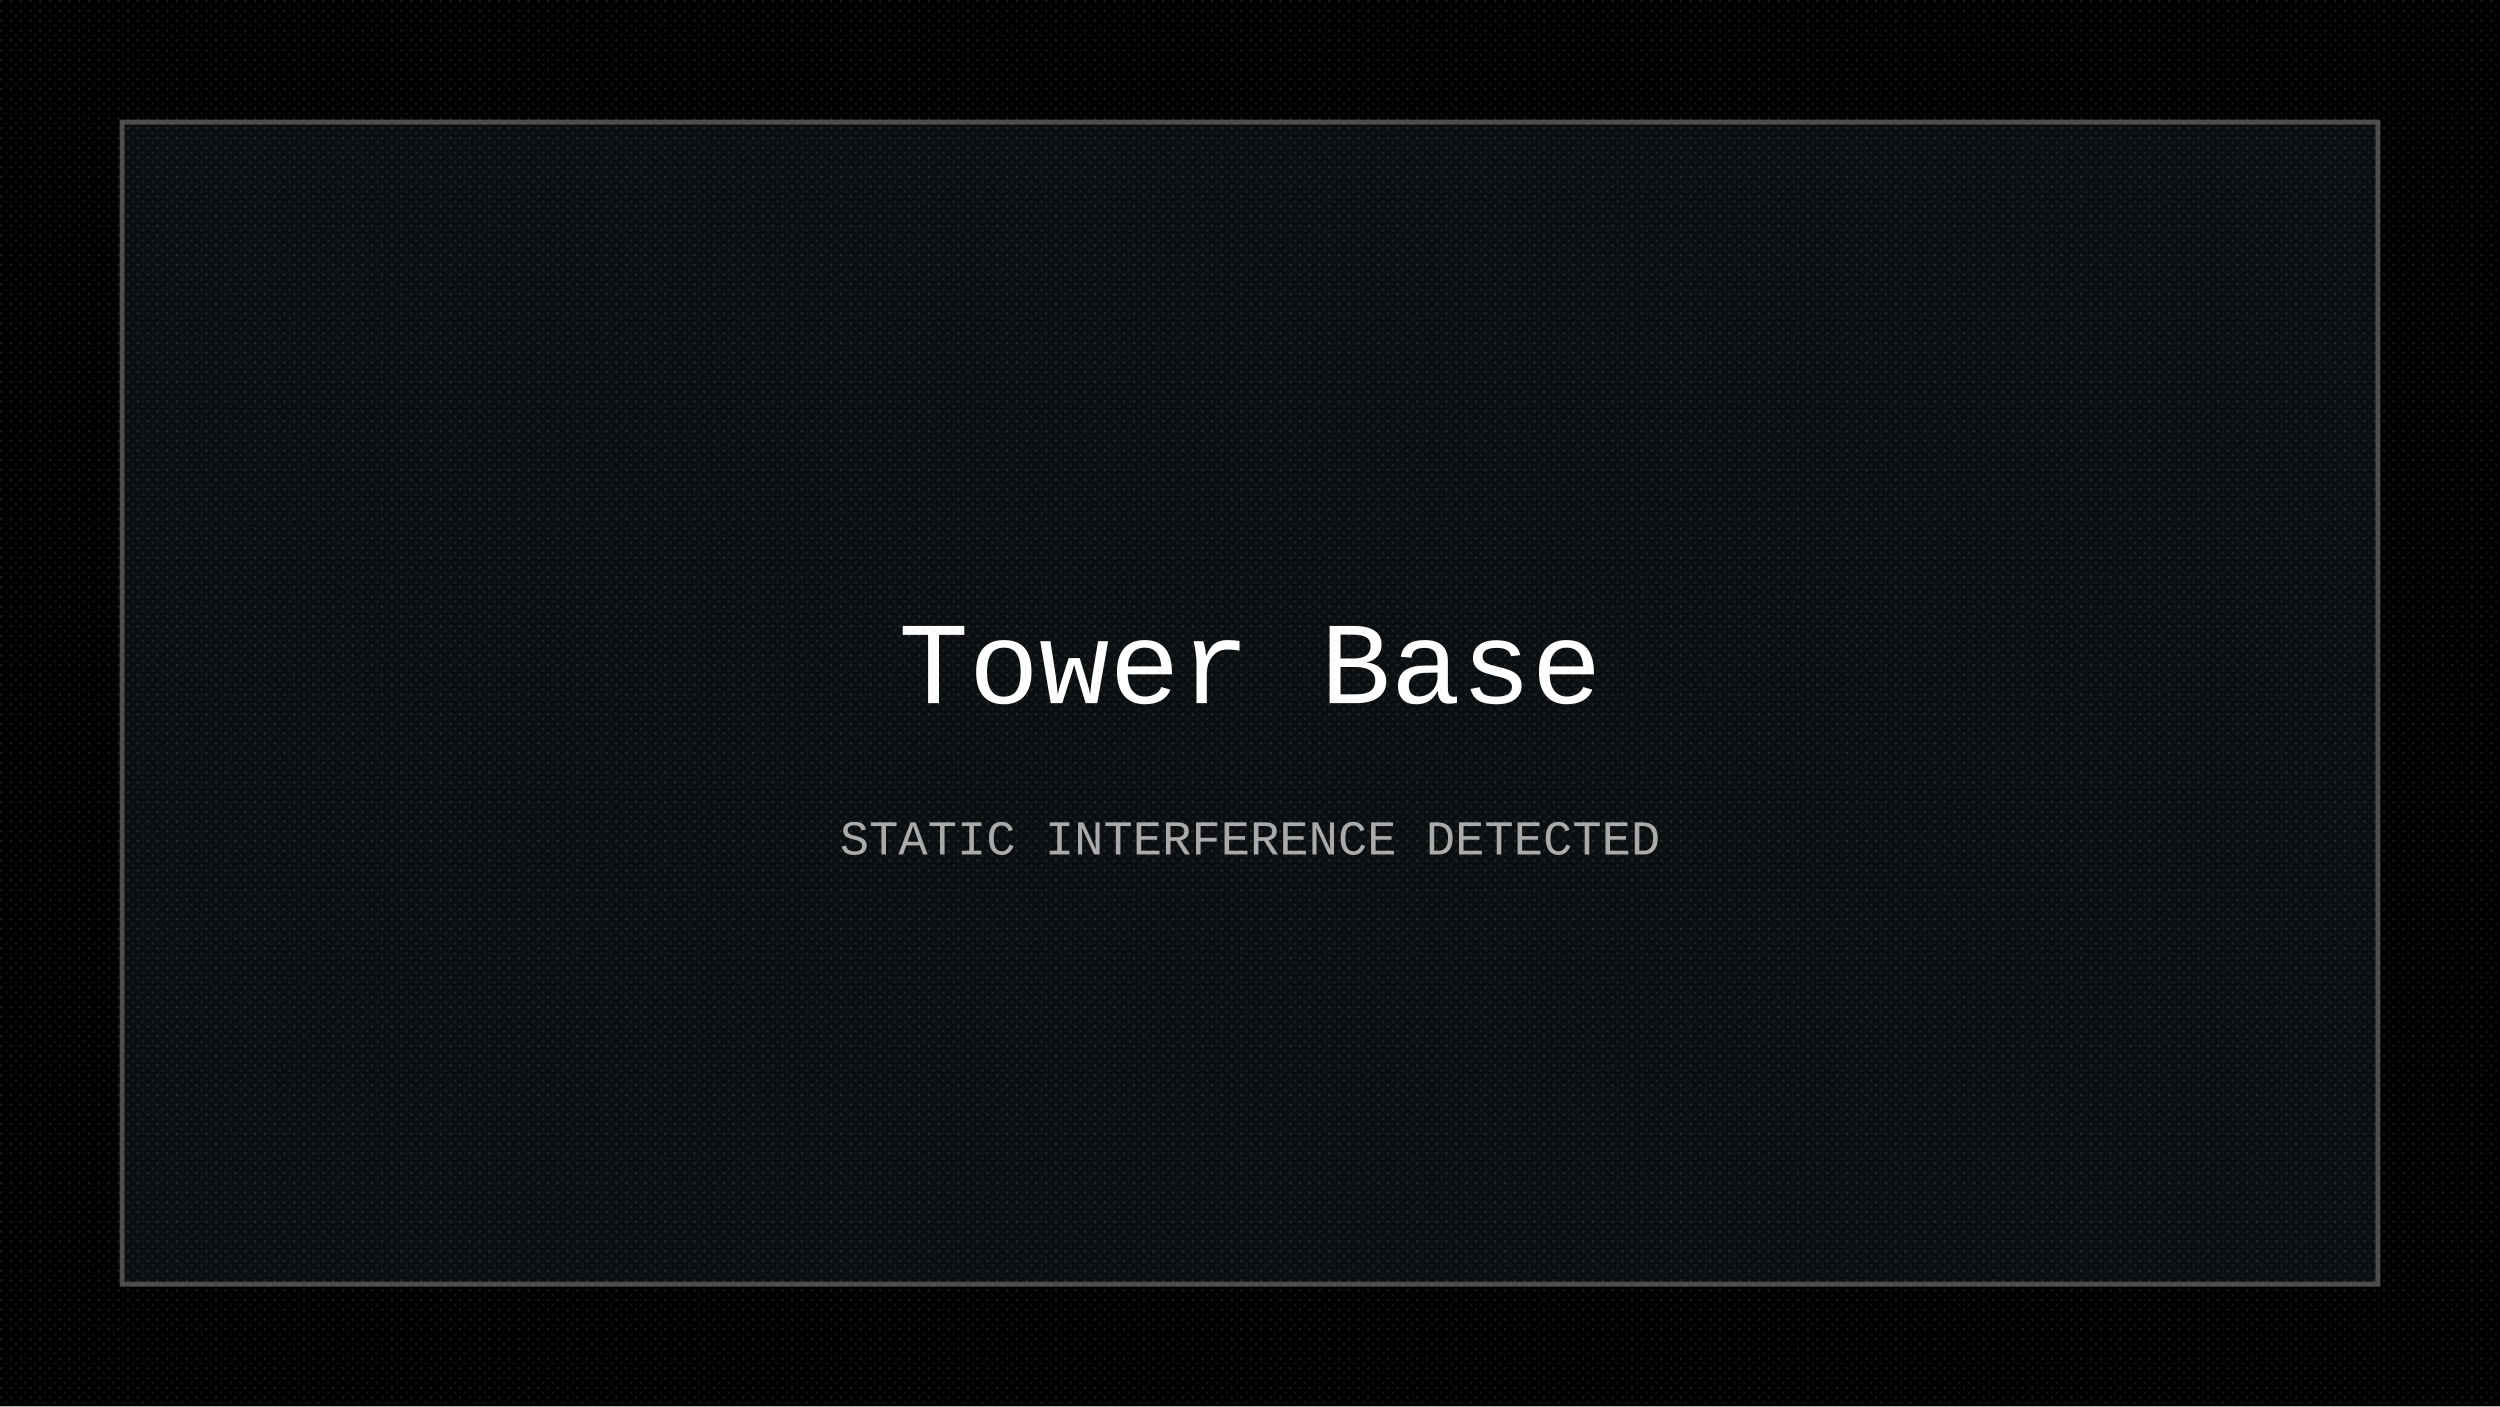
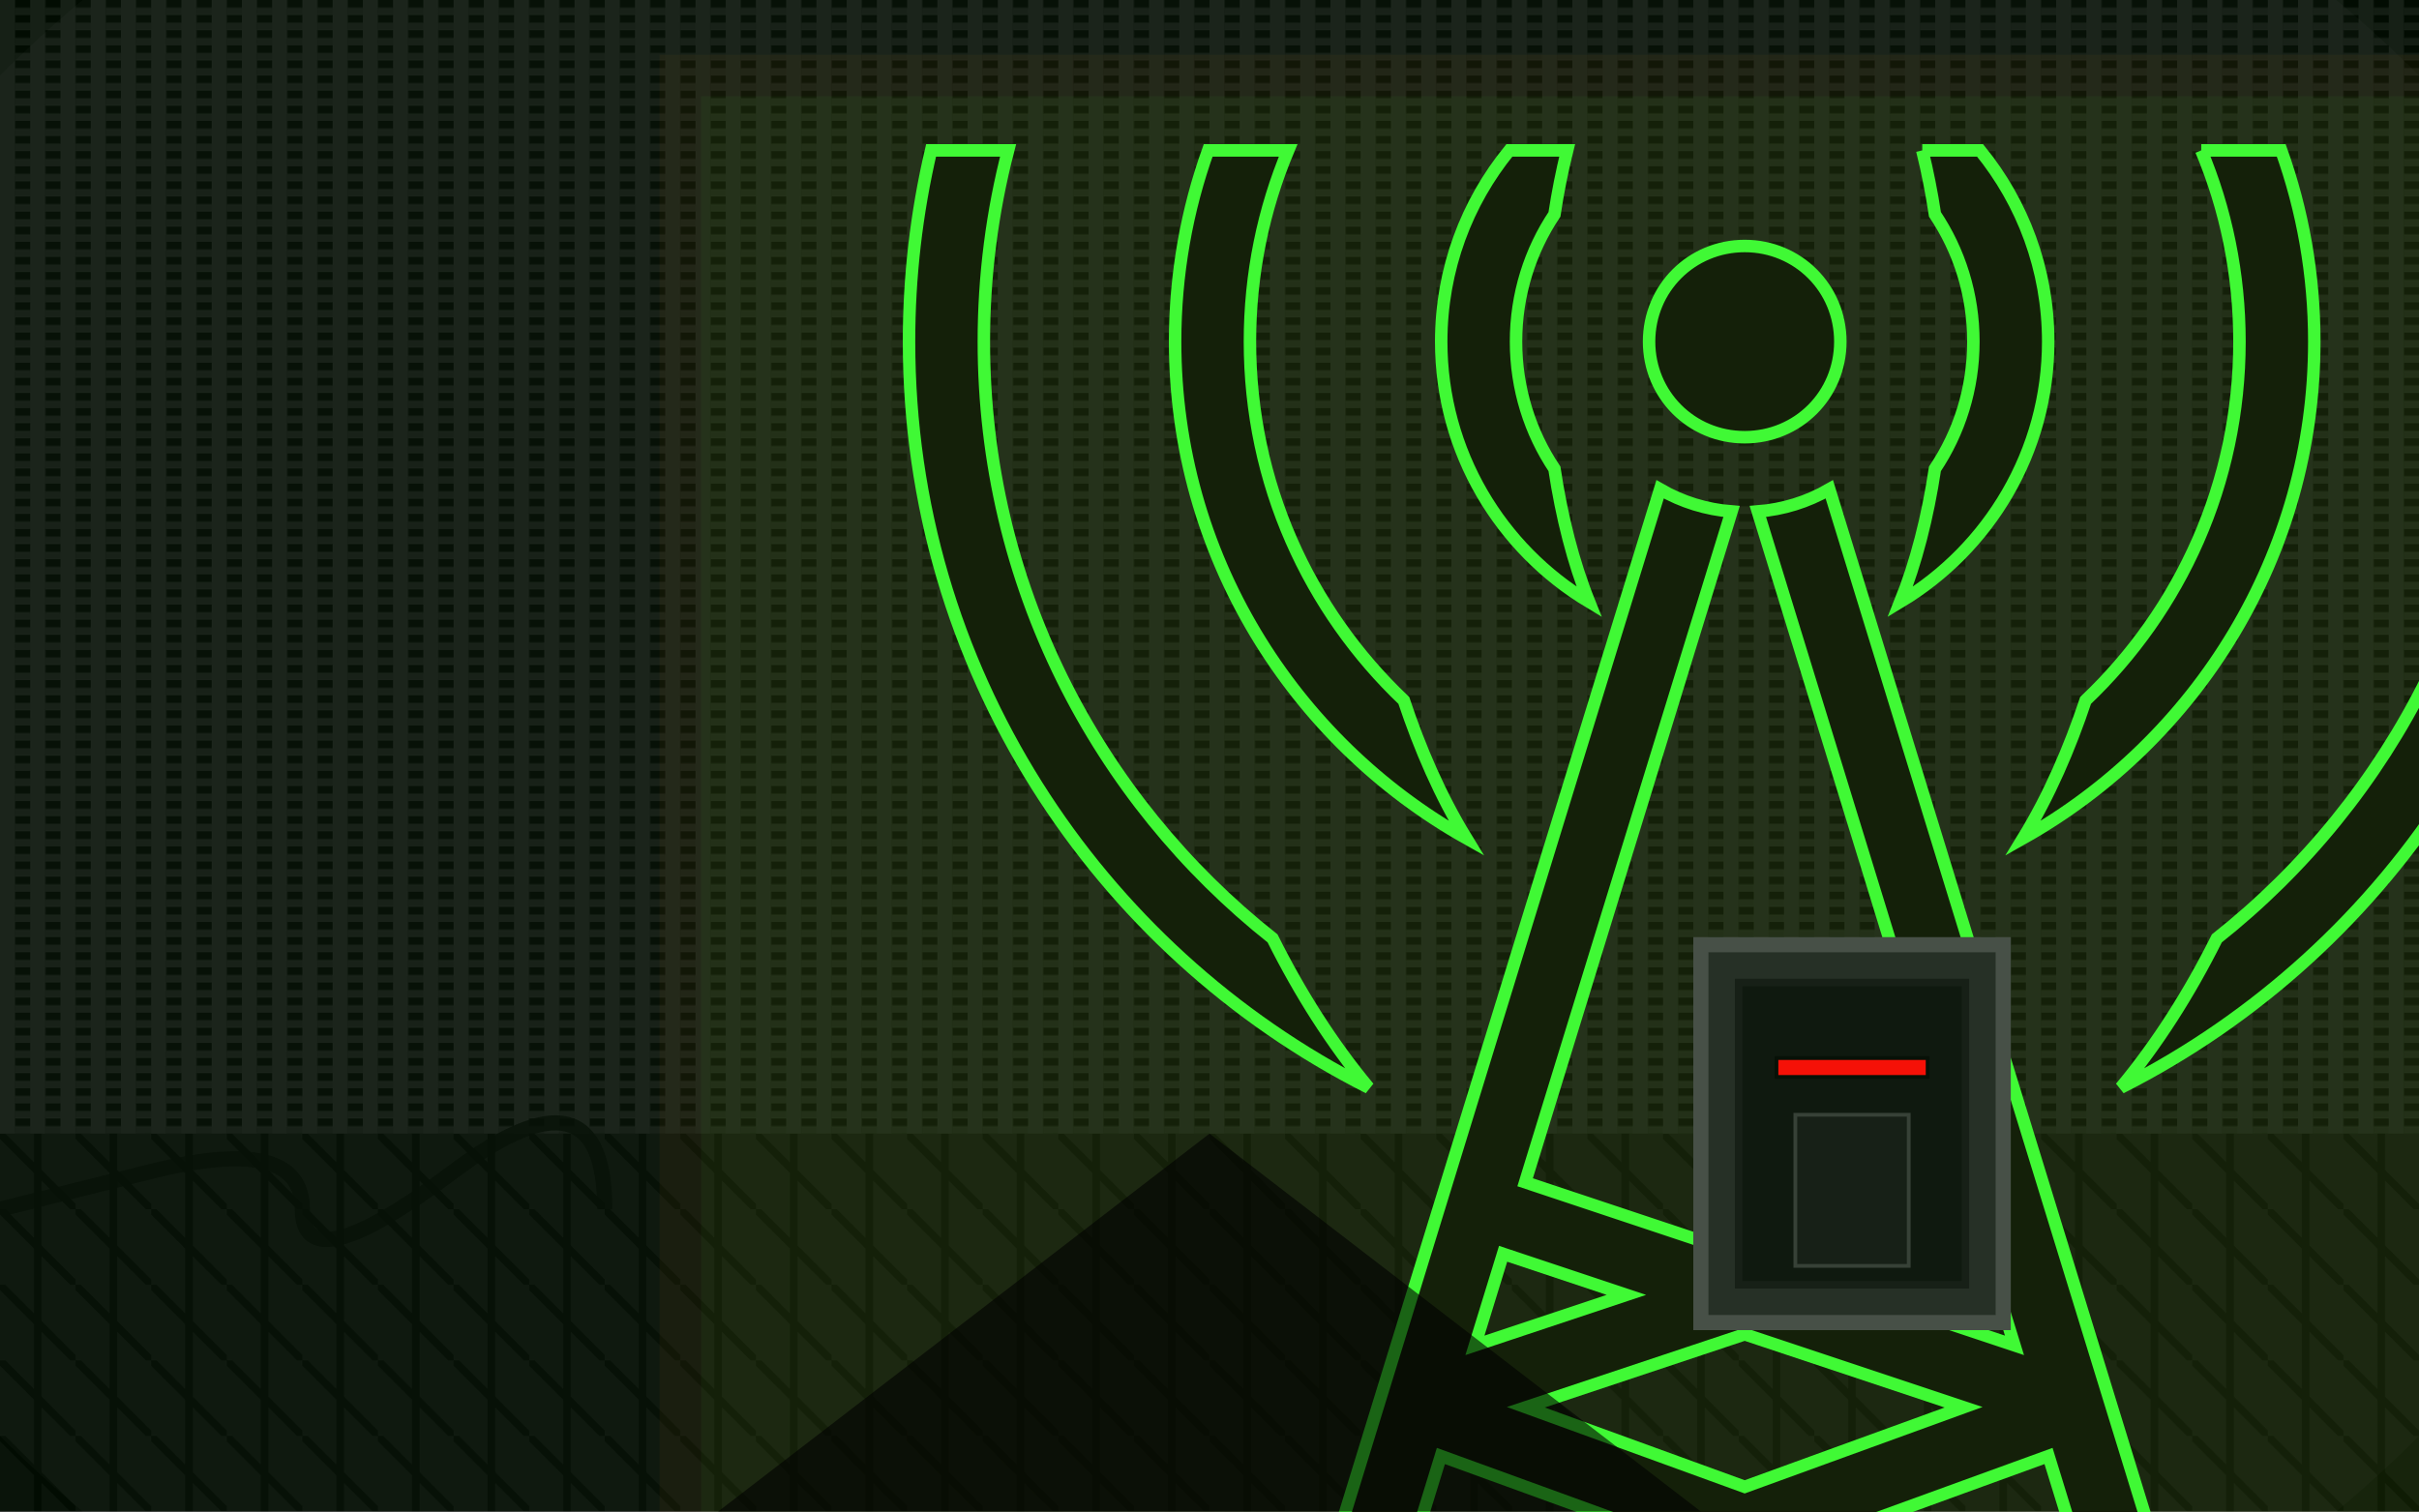
- <svg xmlns="http://www.w3.org/2000/svg" width="1024" height="576" viewBox="0 0 1024 576">
-   <rect width="1024" height="576" fill="#000000" />
-   <rect x="50" y="50" width="924" height="476" fill="#263238" stroke="#fff" stroke-width="2" opacity="0.3" />
-   <text x="512" y="288" font-family="Courier New, monospace" font-size="48" fill="#fff" text-anchor="middle">Tower Base</text>
-   <text x="512" y="350" font-family="Courier New, monospace" font-size="20" fill="#aaa" text-anchor="middle">STATIC INTERFERENCE DETECTED</text>
-   <rect width="1024" height="576" fill="url(#static)" opacity="0.1" />
+ <svg xmlns="http://www.w3.org/2000/svg" viewBox="0 0 640 400">
  <defs>
-     <pattern id="static" width="4" height="4" patternUnits="userSpaceOnUse">
-       <rect width="1" height="1" fill="#fff" />
-       <rect x="2" y="2" width="1" height="1" fill="#aaa" />
+     <pattern id="scorched-earth" width="20" height="20" patternUnits="userSpaceOnUse">
+       <rect width="20" height="20" fill="#080808" />
+       <path d="M 0 0 L 20 20 M 10 0 L 10 20" fill="none" stroke="#000" stroke-width="2" />
+     </pattern>
+     <pattern id="static-sky" width="8" height="4" patternUnits="userSpaceOnUse">
+       <rect width="4" height="4" fill="#666" opacity="0.3" />
+       <rect x="4" y="2" width="4" height="2" fill="#333" opacity="0.5" />
    </pattern>
  </defs>
+   <rect width="640" height="400" fill="#000000" />
+   <rect width="640" height="400" fill="url(#static-sky)" opacity="0.7" />
+   <rect x="0" y="300" width="640" height="100" fill="url(#scorched-earth)" />
+   <path d="M 0 320 T 40 310 T 80 320 T 120 310 T 160 320" fill="none" stroke="#000" stroke-width="4" opacity="0.8" />
+   <g id="tower-main" transform="translate(180, 20) scale(1.1)">
+     <path fill="#000" stroke="#33FF33" stroke-width="3" d="M60.307 17.998A201.117 201.117 0 0 0 55.002 64c0 78.375 45.002 146.35 110.539 179.486-8.783-10.556-16.478-22.658-23.1-35.912-42.318-33.5-69.443-85.327-69.443-143.574 0-15.895 2.035-31.305 5.832-46.002H60.307zm66.644 0c-5.142 14.384-7.949 29.87-7.949 46.002 0 51.245 28.27 95.989 70.031 119.482-6.264-10.227-11.17-21.604-15.023-33.158C151.2 128.657 136.998 98.02 136.998 64c0-16.319 3.275-31.856 9.193-46.002h-19.24zm72.445 0C189.156 30.565 183.002 46.585 183.002 64c0 26.543 14.293 49.845 35.572 62.623-3.806-9.484-6.58-20.417-8.332-32.014-5.84-8.738-9.244-19.259-9.244-30.609 0-11.35 3.403-21.87 9.244-30.61a168.14 168.14 0 0 1 3.053-15.392h-13.899zm99.31 0a168.14 168.14 0 0 1 3.052 15.393c5.84 8.738 9.244 19.259 9.244 30.609 0 11.35-3.403 21.87-9.244 30.61-1.751 11.596-4.526 22.529-8.332 32.013 21.279-12.778 35.572-36.08 35.572-62.623 0-17.415-6.153-33.435-16.394-46.002h-13.899zm67.103 0c5.918 14.146 9.193 29.683 9.193 46.002 0 34.02-14.202 64.657-37.012 86.324-3.852 11.554-8.76 22.93-15.023 33.158C364.728 159.99 392.998 115.245 392.998 64c0-16.132-2.807-31.618-7.95-46.002h-19.24zm67.36 0A183.653 183.653 0 0 1 439.003 64c0 58.247-27.125 110.074-69.443 143.574-6.622 13.254-14.317 25.356-23.1 35.912C411.996 210.35 456.998 142.375 456.998 64c0-15.825-1.837-31.226-5.305-46.002H433.17zM256 40.998c-12.81 0-23.002 10.192-23.002 23.002 0 12.81 10.192 23.002 23.002 23.002 12.81 0 23.002-10.192 23.002-23.002 0-12.81-10.192-23.002-23.002-23.002zm-20.35 58.537L119.398 477.354l17.204 5.292 13.15-42.74L256 415.39l106.248 24.517 13.15 42.74 17.204-5.292L276.35 99.535a40.612 40.612 0 0 1-17.192 5.328l49.654 161.381L256 283.848l-52.813-17.604 49.655-161.38a40.612 40.612 0 0 1-17.192-5.329zM197.893 283.45l29.65 9.885-36.428 12.143 6.778-22.028zm116.214 0 6.778 22.028-36.428-12.143 29.65-9.885zM256 302.82l52.652 17.55L256 339.516l-52.65-19.147L256 302.82zm-73.074 29.275 46.74 16.998-58.518 21.28 11.778-38.278zm146.148 0 11.778 38.277-58.52-21.28 46.742-16.997zM256 358.666l64.354 23.402L256 396.92l-64.355-14.852L256 358.666zm-92.16 35.455 52.144 12.033-60.115 13.873 7.97-25.906zm184.318 0 7.973 25.904-60.113-13.87 52.14-12.034z" />
+     <rect x="0" y="0" width="512" height="512" fill="#33FF33" opacity="0.05" transform="translate(5, 5)" />
+     <rect x="0" y="0" width="512" height="512" fill="#FF8800" opacity="0.05" transform="translate(-5, -5)" />
+   </g>
+   <g id="control-box" transform="translate(450, 250)">
+     <rect width="80" height="100" fill="#222" stroke="#444" stroke-width="4" />
+     <rect x="10" y="10" width="60" height="80" fill="#080808" stroke="#111" stroke-width="2" />
+     <rect x="20" y="30" width="40" height="5" fill="#FF0000" stroke="#000" stroke-width="1" />
+     <rect x="25" y="45" width="30" height="40" fill="#111" stroke="#333" stroke-width="1" />
+   </g>
+   <rect width="640" height="400" fill="#33FF33" opacity="0.05" />
+   <ellipse cx="320" cy="200" rx="400" ry="300" fill="#FFFFFF" opacity="0.02" />
+   <polygon points="320,300 450,400 190,400" fill="#000" opacity="0.6" />
</svg>
